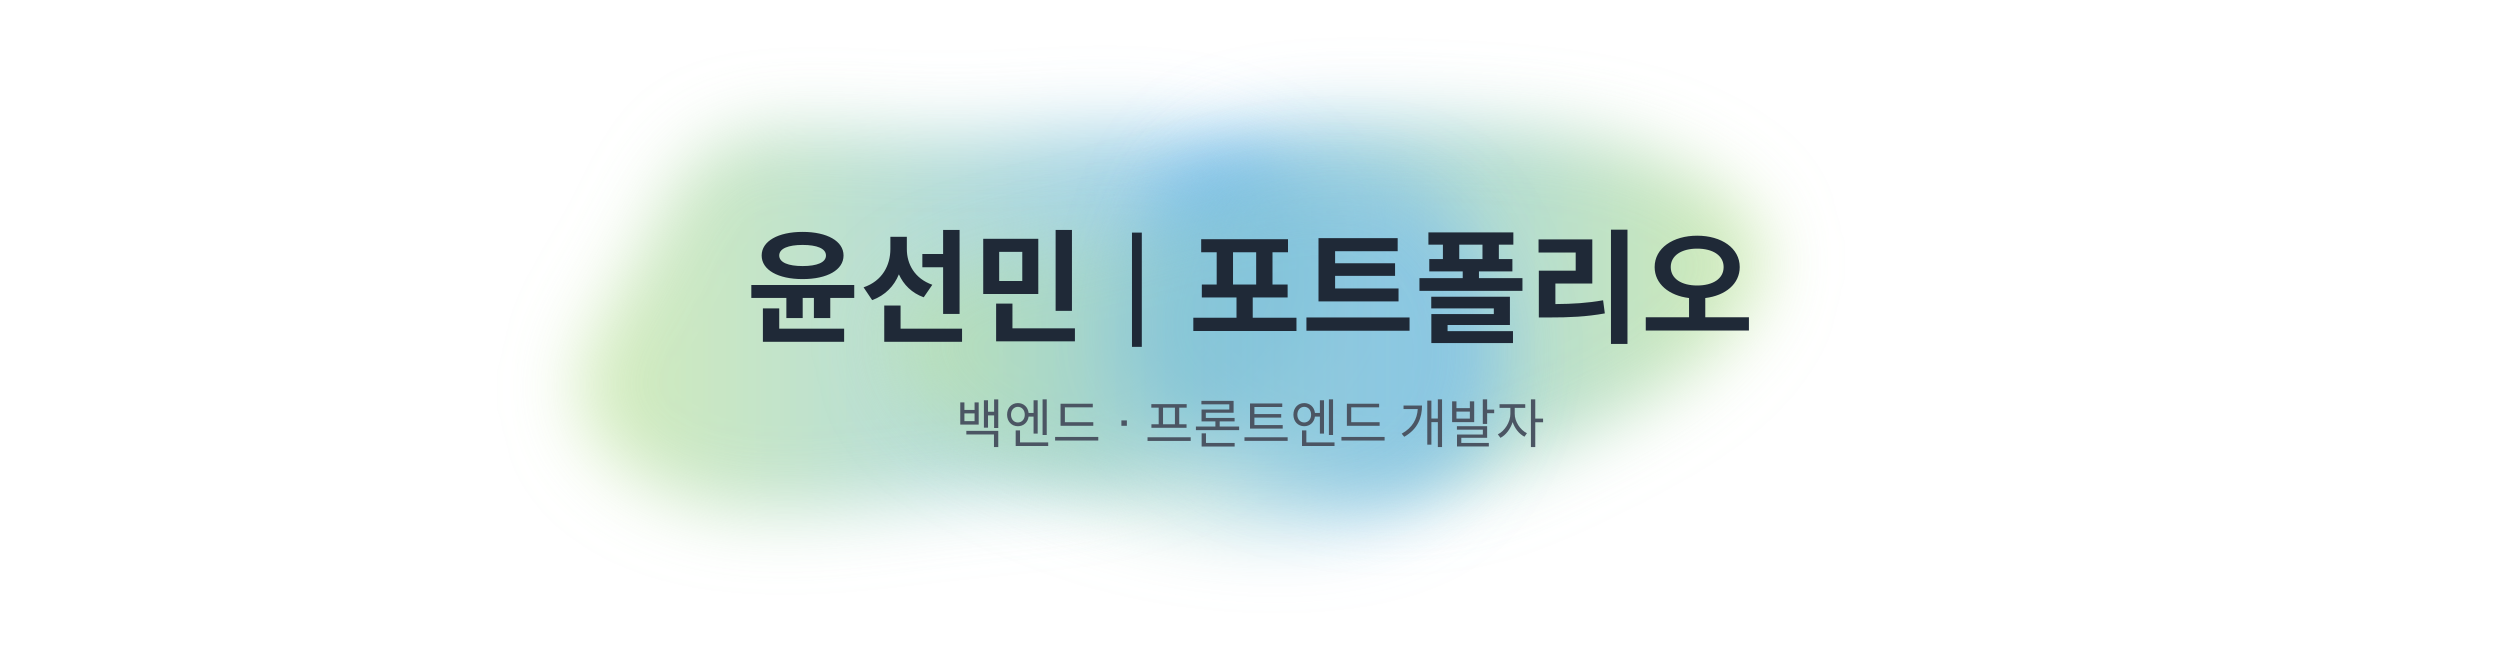
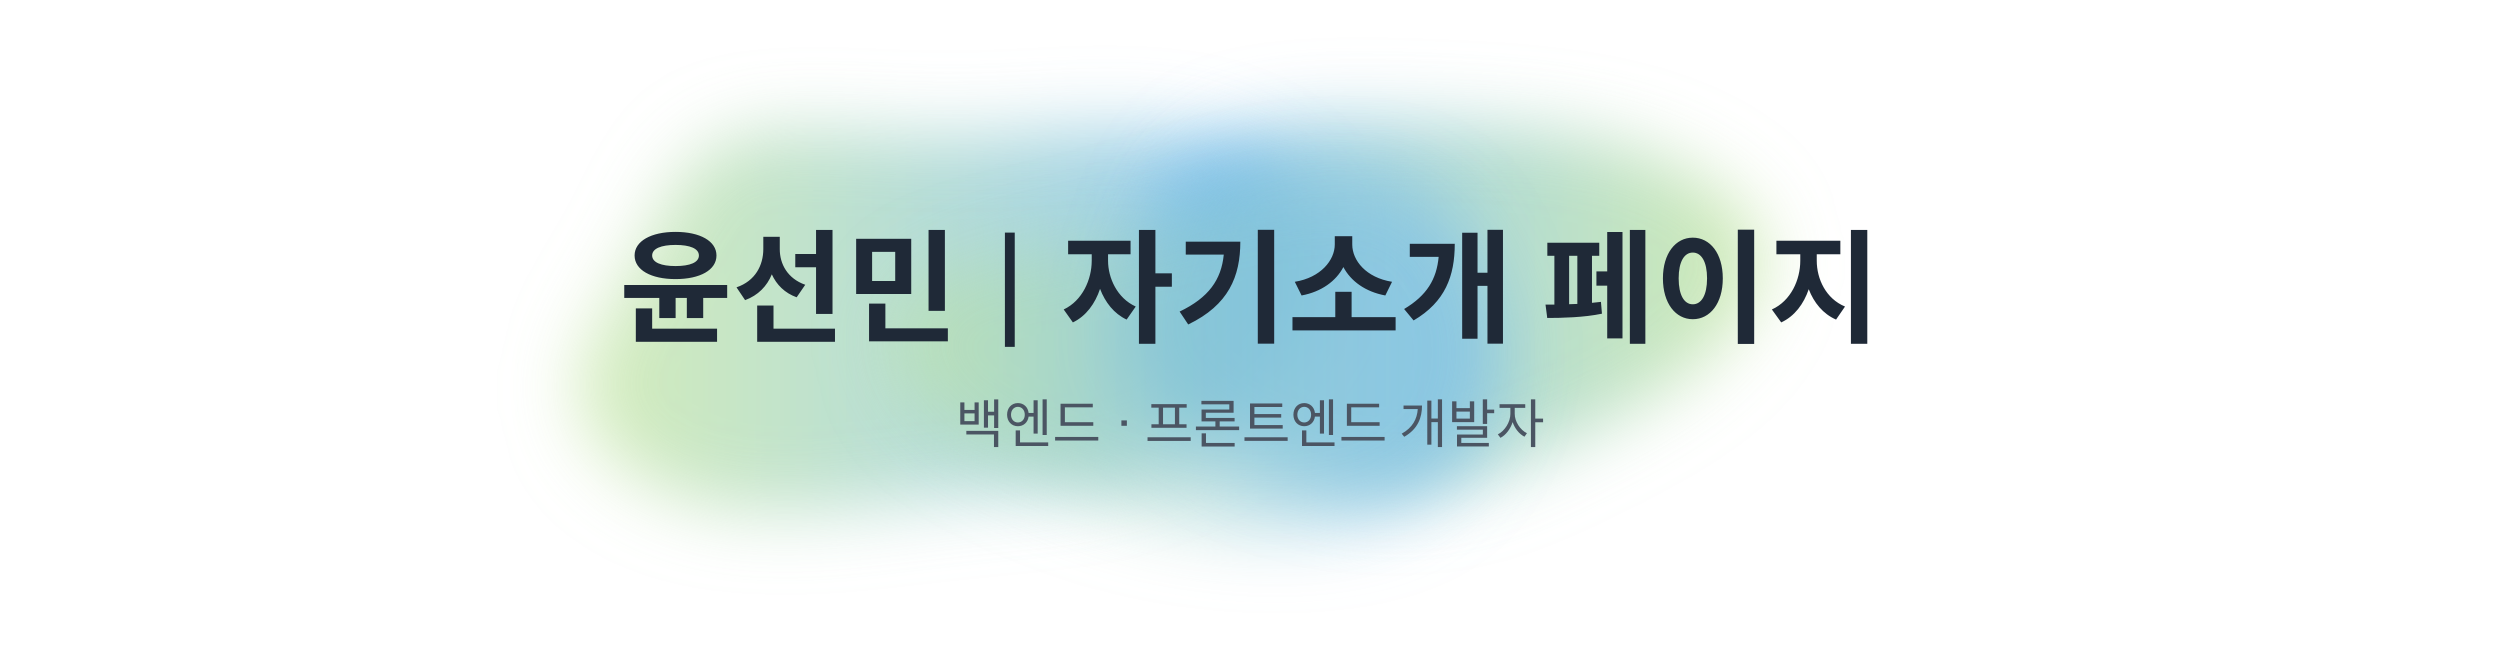
<svg xmlns="http://www.w3.org/2000/svg" width="854" height="220" viewBox="0 0 854 220">
  <style>
    .text { font: 700 42px -apple-system,BlinkMacSystemFont,"Apple SD Gothic Neo","Malgun Gothic","Segoe UI",Helvetica,Arial,sans-serif; fill: #1f2937; animation: fadeIn 1.2s ease-in-out forwards; }
    .desc { font: 500 18px -apple-system,BlinkMacSystemFont,"Apple SD Gothic Neo","Malgun Gothic","Segoe UI",Helvetica,Arial,sans-serif; fill: #4b5563; animation: fadeIn 1.2s ease-in-out forwards; }
    @keyframes fadeIn { from { opacity: 0; } to { opacity: 1; } }
  </style>
  <defs>
    <linearGradient id="g1" x1="0%" y1="0%" x2="100%" y2="0%">
      <stop offset="0%" stop-color="#c2e59c" />
      <stop offset="100%" stop-color="#64b3f4" />
    </linearGradient>
    <linearGradient id="g2" x1="0%" y1="0%" x2="100%" y2="0%">
      <stop offset="0%" stop-color="#64b3f4" />
      <stop offset="100%" stop-color="#c2e59c" />
    </linearGradient>
    <filter id="soft" x="-60%" y="-60%" width="220%" height="220%">
      <feGaussianBlur stdDeviation="12" />
    </filter>
  </defs>
  <g transform="translate(324.5 110.0)" filter="url(#soft)" opacity="0.7">
    <g>
      <animateTransform attributeName="transform" type="translate" dur="14s" repeatCount="indefinite" calcMode="spline" keySplines="0.45 0 0.55 1; 0.45 0 0.55 1; 0.45 0 0.55 1; 0.45 0 0.55 1" values="0 0; 40 4.8; 12.0 8; -24.0 2.4; 0 0" />
      <path d="M52.8,-67C68,-61.6,79.7,-45.6,82.5,-28.7C85.4,-11.8,79.5,6,71.4,20.8C63.2,35.5,53,47.1,40.7,53.3C28.5,59.4,14.2,60,-2.1,63C-18.5,65.9,-37,71.2,-52.3,66C-67.6,60.9,-79.7,45.4,-81.5,29C-83.2,12.7,-74.6,-4.4,-68.7,-22.2C-62.8,-40.1,-59.5,-58.7,-48.4,-65.4C-37.4,-72.2,-18.7,-67.1,0,-67.1C18.8,-67.2,37.6,-72.4,52.8,-67Z" fill="url(#g1)" transform="scale(1.55 0.95)">
        <animate attributeName="d" dur="9s" repeatCount="indefinite" values="M52.8,-67C68,-61.6,79.7,-45.6,82.5,-28.7C85.4,-11.8,79.5,6,71.4,20.8C63.2,35.5,53,47.1,40.7,53.3C28.5,59.4,14.2,60,-2.1,63C-18.5,65.9,-37,71.2,-52.3,66C-67.6,60.9,-79.7,45.4,-81.5,29C-83.2,12.7,-74.6,-4.4,-68.7,-22.2C-62.8,-40.1,-59.5,-58.7,-48.4,-65.4C-37.4,-72.2,-18.7,-67.1,0,-67.1C18.8,-67.2,37.6,-72.4,52.8,-67Z; M42.3,-55.2C55.2,-48.7,66.6,-37,69.3,-23.7C72,-10.4,66,4.6,58.3,16.1C50.6,27.6,41.2,35.6,31.1,43.9C21.1,52.1,10.6,60.6,-1.3,62.5C-13.2,64.3,-26.4,59.4,-37.6,51.5C-48.8,43.6,-57.9,32.7,-61,20.5C-64.1,8.3,-61.1,-5.3,-57.9,-19.9C-54.7,-34.6,-51.3,-50.3,-41.6,-57.8C-32,-65.3,-16,-64.7,-0.7,-63.7C14.6,-62.8,29.3,-61.6,42.3,-55.2Z; M49.2,-63.6C62.2,-58.3,70.1,-41.8,74.6,-24.9C79.1,-8.1,80.3,9.2,76.5,26.2C72.8,43.2,64.2,59.9,50.7,68.4C37.1,76.9,18.5,77.2,2.3,74.1C-13.9,70.9,-27.9,64.2,-41.2,55.6C-54.6,47.1,-67.4,36.6,-74.5,22.4C-81.7,8.2,-83.2,-9.7,-74.7,-20.8C-66.3,-31.9,-47.9,-36.3,-33.8,-41.2C-19.7,-46.2,-9.8,-51.8,4.1,-57.5C18.1,-63.1,36.2,-68.9,49.2,-63.6Z; M52.8,-67C68,-61.6,79.7,-45.6,82.5,-28.7C85.4,-11.8,79.5,6,71.4,20.8C63.2,35.5,53,47.1,40.7,53.3C28.5,59.4,14.2,60,-2.1,63C-18.5,65.9,-37,71.2,-52.3,66C-67.6,60.9,-79.7,45.4,-81.5,29C-83.2,12.7,-74.6,-4.4,-68.7,-22.2C-62.8,-40.1,-59.5,-58.7,-48.4,-65.4C-37.4,-72.2,-18.7,-67.1,0,-67.1C18.8,-67.2,37.6,-72.4,52.8,-67Z" calcMode="spline" keySplines="0.45 0 0.55 1; 0.45 0 0.55 1; 0.45 0 0.55 1" />
      </path>
    </g>
  </g>
  <g transform="translate(486.8 105.6)" filter="url(#soft)" opacity="0.75">
    <g>
      <animateTransform attributeName="transform" type="translate" dur="19s" repeatCount="indefinite" calcMode="spline" keySplines="0.45 0 0.55 1; 0.45 0 0.55 1; 0.45 0 0.55 1; 0.45 0 0.55 1" values="0 0; -46 4.2; -13.8 7; 27.6 2.1; 0 0" />
      <path d="M42.3,-55.2C55.2,-48.7,66.6,-37,69.3,-23.7C72,-10.4,66,4.6,58.3,16.1C50.6,27.6,41.2,35.6,31.1,43.9C21.1,52.1,10.6,60.6,-1.3,62.5C-13.2,64.3,-26.4,59.4,-37.6,51.5C-48.8,43.6,-57.9,32.7,-61,20.5C-64.1,8.3,-61.1,-5.3,-57.9,-19.9C-54.7,-34.6,-51.3,-50.3,-41.6,-57.8C-32,-65.3,-16,-64.7,-0.7,-63.7C14.6,-62.8,29.3,-61.6,42.3,-55.2Z" fill="url(#g2)" transform="scale(1.65 1.0)">
        <animate attributeName="d" dur="12s" repeatCount="indefinite" values="M42.3,-55.2C55.2,-48.7,66.6,-37,69.3,-23.7C72,-10.4,66,4.6,58.3,16.1C50.6,27.6,41.2,35.6,31.1,43.9C21.1,52.1,10.6,60.6,-1.3,62.5C-13.2,64.3,-26.4,59.4,-37.6,51.5C-48.8,43.6,-57.9,32.7,-61,20.5C-64.1,8.3,-61.1,-5.3,-57.9,-19.9C-54.7,-34.6,-51.3,-50.3,-41.6,-57.8C-32,-65.3,-16,-64.7,-0.7,-63.7C14.6,-62.8,29.3,-61.6,42.3,-55.2Z; M49.2,-63.6C62.2,-58.3,70.1,-41.8,74.6,-24.9C79.1,-8.1,80.3,9.2,76.5,26.2C72.8,43.2,64.2,59.9,50.7,68.4C37.1,76.9,18.5,77.2,2.3,74.1C-13.9,70.9,-27.9,64.2,-41.2,55.6C-54.6,47.1,-67.4,36.6,-74.5,22.4C-81.7,8.2,-83.2,-9.7,-74.7,-20.8C-66.3,-31.9,-47.9,-36.3,-33.8,-41.2C-19.7,-46.2,-9.8,-51.8,4.1,-57.5C18.1,-63.1,36.2,-68.9,49.2,-63.6Z; M52.8,-67C68,-61.6,79.7,-45.6,82.5,-28.7C85.4,-11.8,79.5,6,71.4,20.8C63.2,35.5,53,47.1,40.7,53.3C28.5,59.4,14.2,60,-2.1,63C-18.5,65.9,-37,71.2,-52.3,66C-67.6,60.9,-79.7,45.4,-81.5,29C-83.2,12.7,-74.6,-4.4,-68.7,-22.2C-62.8,-40.1,-59.5,-58.7,-48.4,-65.4C-37.4,-72.2,-18.7,-67.1,0,-67.1C18.8,-67.2,37.6,-72.4,52.8,-67Z; M42.3,-55.2C55.2,-48.7,66.6,-37,69.3,-23.7C72,-10.4,66,4.6,58.3,16.1C50.6,27.6,41.2,35.6,31.1,43.9C21.1,52.1,10.6,60.6,-1.3,62.5C-13.2,64.3,-26.4,59.4,-37.6,51.5C-48.8,43.6,-57.9,32.7,-61,20.5C-64.1,8.3,-61.1,-5.3,-57.9,-19.9C-54.7,-34.6,-51.3,-50.3,-41.6,-57.8C-32,-65.3,-16,-64.7,-0.7,-63.7C14.6,-62.8,29.3,-61.6,42.3,-55.2Z" calcMode="spline" keySplines="0.45 0 0.55 1; 0.45 0 0.55 1; 0.45 0 0.55 1" />
      </path>
    </g>
  </g>
  <g transform="translate(409.9 116.6)" filter="url(#soft)" opacity="0.55">
    <g>
      <animateTransform attributeName="transform" type="translate" dur="11s" repeatCount="indefinite" calcMode="spline" keySplines="0.45 0 0.55 1; 0.45 0 0.55 1; 0.45 0 0.55 1; 0.45 0 0.55 1" values="0 0; 30 -4.8; 9.0 -8; -18.0 -2.4; 0 0" />
      <path d="M49.2,-63.6C62.2,-58.3,70.1,-41.8,74.6,-24.9C79.1,-8.1,80.3,9.2,76.5,26.2C72.8,43.2,64.2,59.9,50.7,68.4C37.1,76.9,18.5,77.2,2.3,74.1C-13.9,70.9,-27.9,64.2,-41.2,55.6C-54.6,47.1,-67.4,36.6,-74.5,22.4C-81.7,8.2,-83.2,-9.7,-74.7,-20.8C-66.3,-31.9,-47.9,-36.3,-33.8,-41.2C-19.7,-46.2,-9.8,-51.8,4.1,-57.5C18.1,-63.1,36.2,-68.9,49.2,-63.6Z" fill="url(#g1)" transform="scale(1.3 0.85)">
        <animate attributeName="d" dur="7s" repeatCount="indefinite" values="M49.2,-63.6C62.2,-58.3,70.1,-41.8,74.6,-24.9C79.1,-8.1,80.3,9.2,76.5,26.2C72.8,43.2,64.2,59.9,50.7,68.4C37.1,76.9,18.5,77.2,2.3,74.1C-13.9,70.9,-27.9,64.2,-41.2,55.6C-54.6,47.1,-67.4,36.6,-74.5,22.4C-81.7,8.2,-83.2,-9.7,-74.7,-20.8C-66.3,-31.9,-47.9,-36.3,-33.8,-41.2C-19.7,-46.2,-9.8,-51.8,4.1,-57.5C18.1,-63.1,36.2,-68.9,49.2,-63.6Z; M52.8,-67C68,-61.6,79.7,-45.6,82.5,-28.7C85.4,-11.8,79.5,6,71.4,20.8C63.2,35.5,53,47.1,40.7,53.3C28.5,59.4,14.2,60,-2.1,63C-18.5,65.9,-37,71.2,-52.3,66C-67.6,60.9,-79.7,45.4,-81.5,29C-83.2,12.7,-74.6,-4.4,-68.7,-22.2C-62.8,-40.1,-59.5,-58.7,-48.4,-65.4C-37.4,-72.2,-18.7,-67.1,0,-67.1C18.8,-67.2,37.6,-72.4,52.8,-67Z; M42.3,-55.2C55.2,-48.7,66.6,-37,69.3,-23.7C72,-10.4,66,4.6,58.3,16.1C50.6,27.6,41.2,35.6,31.1,43.9C21.1,52.1,10.6,60.6,-1.3,62.5C-13.2,64.3,-26.4,59.4,-37.6,51.5C-48.8,43.6,-57.9,32.7,-61,20.5C-64.1,8.3,-61.1,-5.3,-57.9,-19.9C-54.7,-34.6,-51.3,-50.3,-41.6,-57.8C-32,-65.3,-16,-64.7,-0.7,-63.7C14.6,-62.8,29.3,-61.6,42.3,-55.2Z; M49.2,-63.6C62.2,-58.3,70.1,-41.8,74.6,-24.9C79.1,-8.1,80.3,9.2,76.5,26.2C72.8,43.2,64.2,59.9,50.7,68.4C37.1,76.9,18.5,77.2,2.3,74.1C-13.9,70.9,-27.9,64.2,-41.2,55.6C-54.6,47.1,-67.4,36.6,-74.5,22.4C-81.7,8.2,-83.2,-9.7,-74.7,-20.8C-66.3,-31.9,-47.9,-36.3,-33.8,-41.2C-19.7,-46.2,-9.8,-51.8,4.1,-57.5C18.1,-63.1,36.2,-68.9,49.2,-63.6Z" calcMode="spline" keySplines="0.45 0 0.55 1; 0.45 0 0.55 1; 0.45 0 0.55 1" />
      </path>
    </g>
  </g>
-   <text x="50%" y="99" text-anchor="middle" dominant-baseline="middle" class="text">윤선민 | 포트폴리오</text>
+   <text x="50%" y="99" text-anchor="middle" dominant-baseline="middle" class="text">윤선민 | 자기소개 페이지</text>
  <text x="50%" y="145" text-anchor="middle" dominant-baseline="middle" class="desc">백엔드 · 프론트엔드 개발자</text>
</svg>
